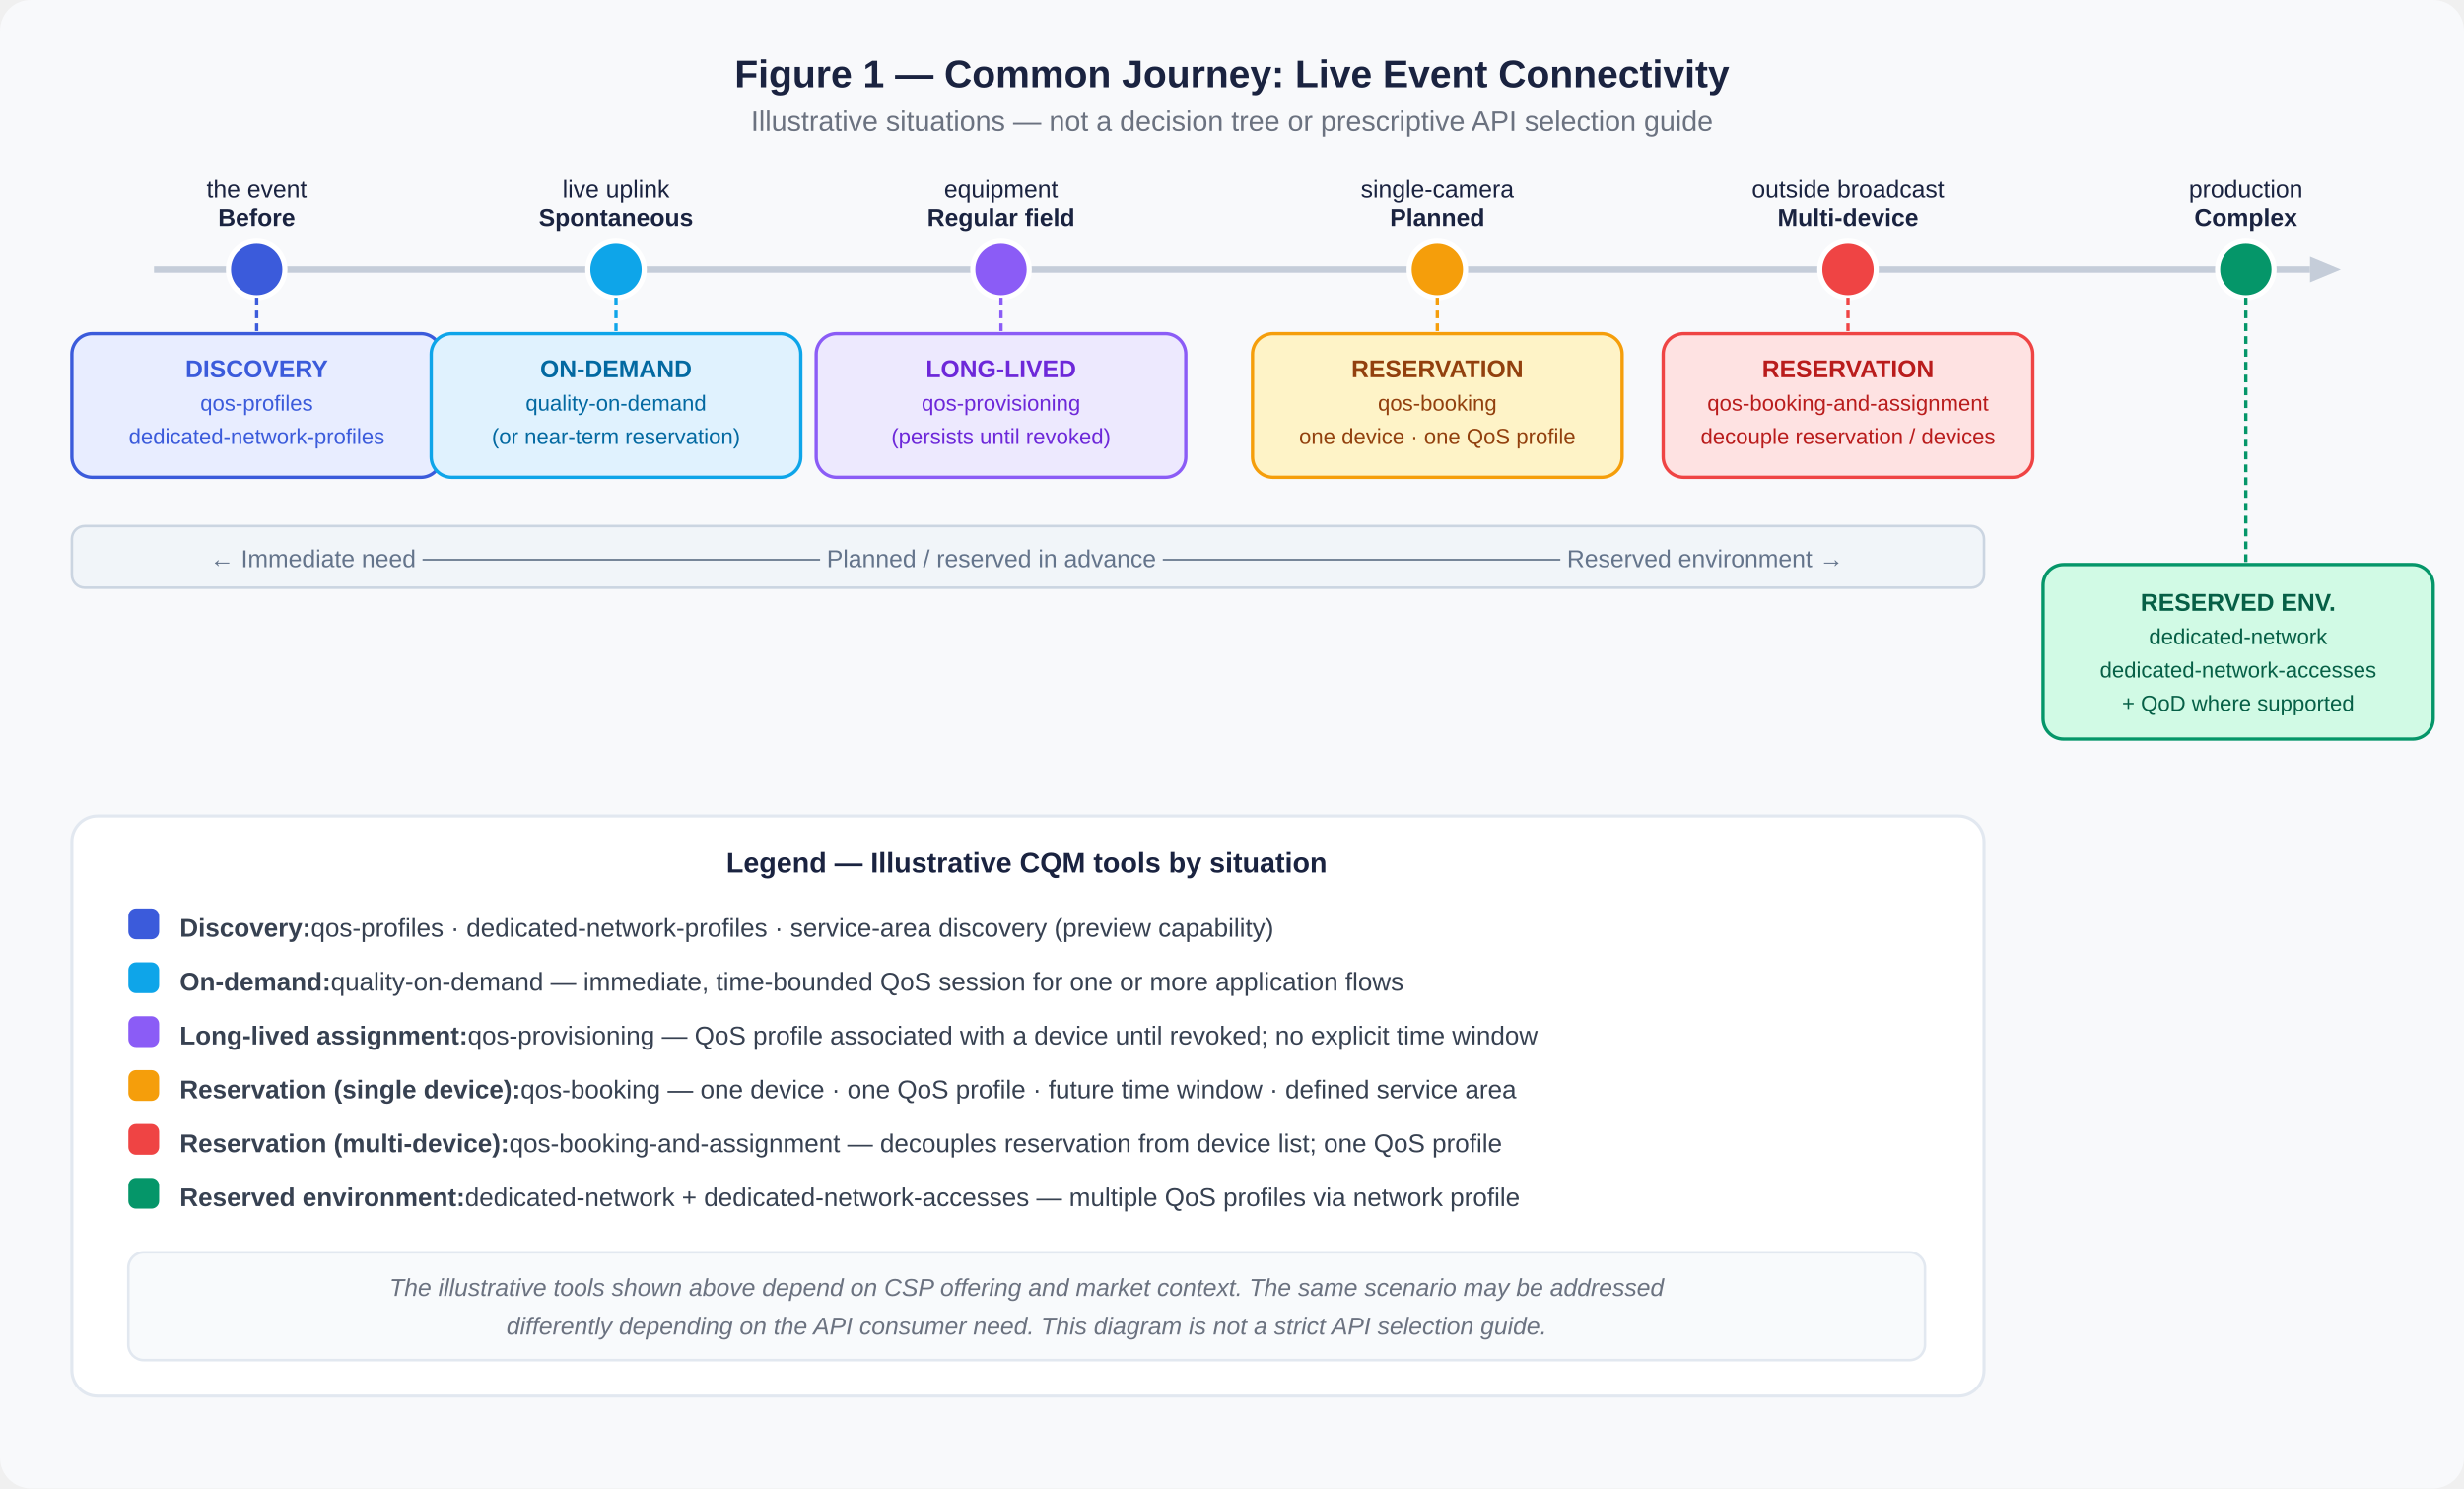
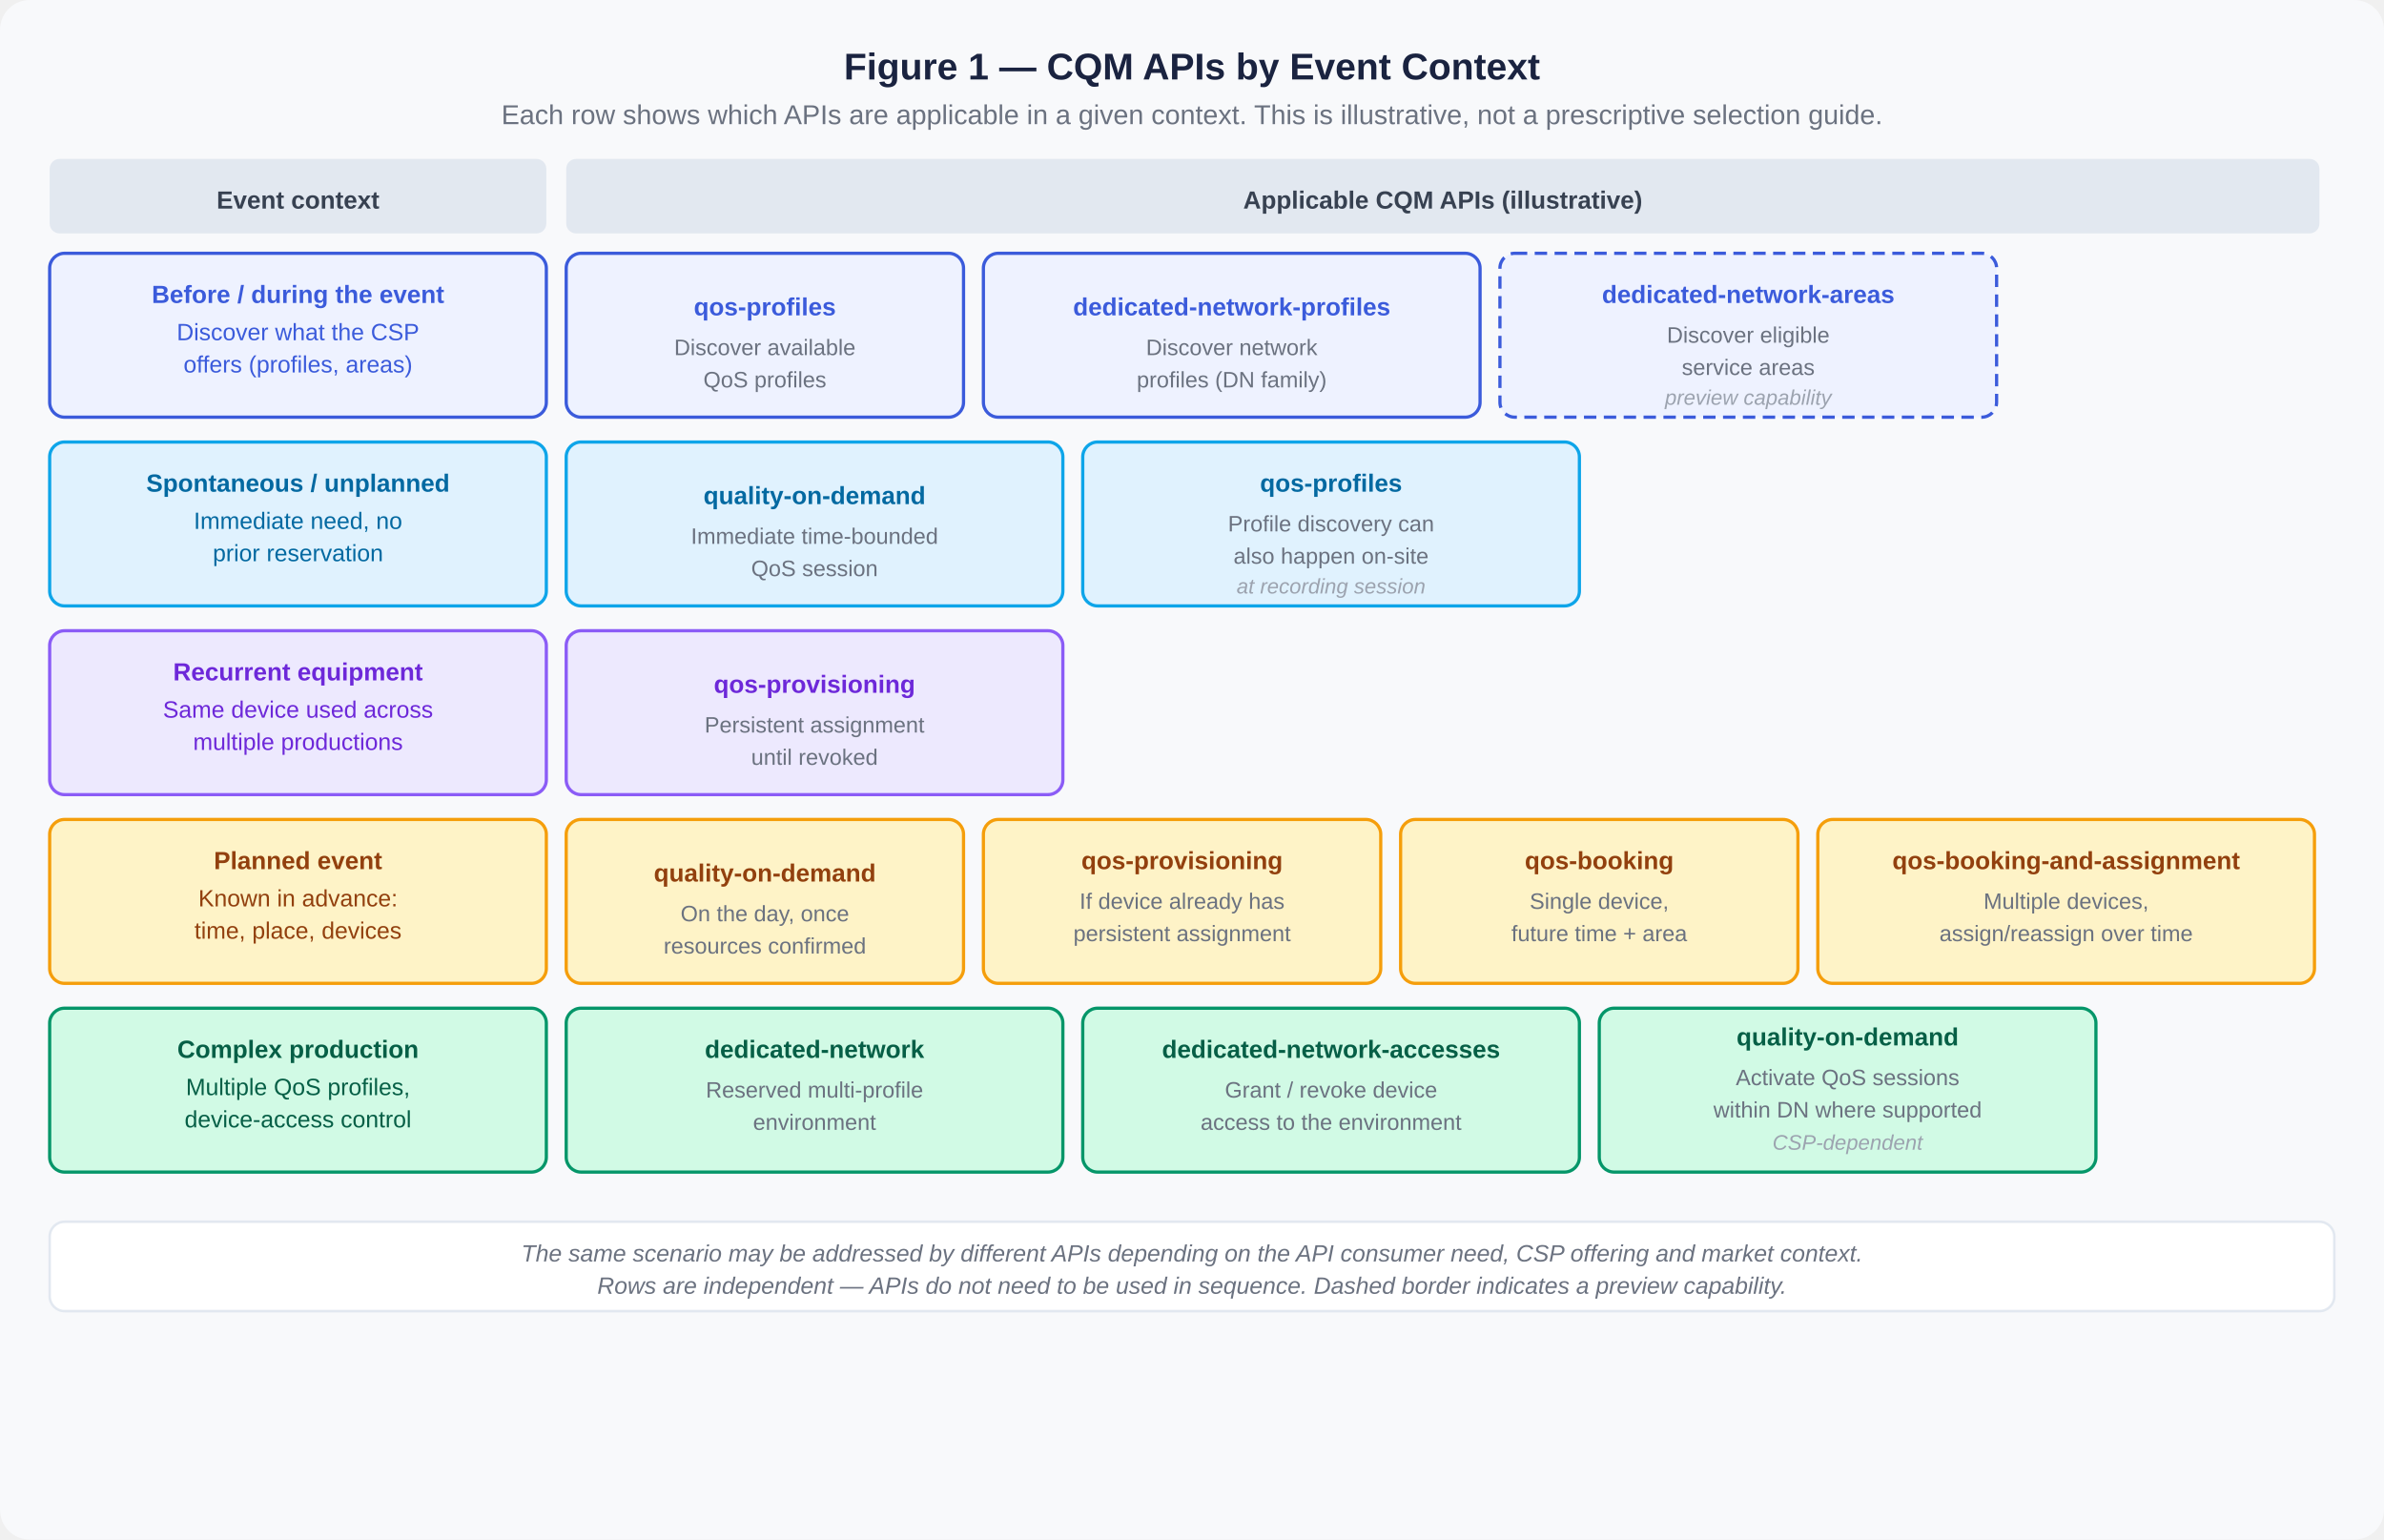
- <svg xmlns="http://www.w3.org/2000/svg" viewBox="0 0 960 580" font-family="Segoe UI, Arial, sans-serif">
-   <rect width="960" height="580" fill="#f8f9fb" rx="12" />
-   <text x="480" y="34" text-anchor="middle" font-size="15" font-weight="700" fill="#1a2340">Figure 1 — Common Journey: Live Event Connectivity</text>
-   <text x="480" y="51" text-anchor="middle" font-size="11" fill="#6b7280">Illustrative situations — not a decision tree or prescriptive API selection guide</text>
-   <line x1="60" y1="105" x2="900" y2="105" stroke="#c5cdd9" stroke-width="2.5" />
-   <polygon points="900,100 912,105 900,110" fill="#c5cdd9" />
-   <circle cx="100" cy="105" r="11" fill="#3b5bdb" stroke="white" stroke-width="2" />
-   <text x="100" y="88" text-anchor="middle" font-size="9.5" font-weight="600" fill="#1a2340">Before</text>
-   <text x="100" y="77" text-anchor="middle" font-size="9.5" fill="#1a2340">the event</text>
-   <line x1="100" y1="116" x2="100" y2="130" stroke="#3b5bdb" stroke-width="1.3" stroke-dasharray="3,2" />
-   <rect x="28" y="130" width="144" height="56" rx="8" fill="#e8edff" stroke="#3b5bdb" stroke-width="1.3" />
-   <text x="100" y="147" text-anchor="middle" font-size="9.5" font-weight="700" fill="#3b5bdb">DISCOVERY</text>
-   <text x="100" y="160" text-anchor="middle" font-size="8.5" fill="#3b5bdb">qos-profiles</text>
-   <text x="100" y="173" text-anchor="middle" font-size="8.5" fill="#3b5bdb">dedicated-network-profiles</text>
-   <circle cx="240" cy="105" r="11" fill="#0ea5e9" stroke="white" stroke-width="2" />
-   <text x="240" y="88" text-anchor="middle" font-size="9.5" font-weight="600" fill="#1a2340">Spontaneous</text>
-   <text x="240" y="77" text-anchor="middle" font-size="9.5" fill="#1a2340">live uplink</text>
-   <line x1="240" y1="116" x2="240" y2="130" stroke="#0ea5e9" stroke-width="1.3" stroke-dasharray="3,2" />
-   <rect x="168" y="130" width="144" height="56" rx="8" fill="#e0f2fe" stroke="#0ea5e9" stroke-width="1.3" />
-   <text x="240" y="147" text-anchor="middle" font-size="9.5" font-weight="700" fill="#0369a1">ON-DEMAND</text>
-   <text x="240" y="160" text-anchor="middle" font-size="8.5" fill="#0369a1">quality-on-demand</text>
-   <text x="240" y="173" text-anchor="middle" font-size="8.5" fill="#0369a1">(or near-term reservation)</text>
-   <circle cx="390" cy="105" r="11" fill="#8b5cf6" stroke="white" stroke-width="2" />
-   <text x="390" y="88" text-anchor="middle" font-size="9.5" font-weight="600" fill="#1a2340">Regular field</text>
-   <text x="390" y="77" text-anchor="middle" font-size="9.5" fill="#1a2340">equipment</text>
-   <line x1="390" y1="116" x2="390" y2="130" stroke="#8b5cf6" stroke-width="1.3" stroke-dasharray="3,2" />
-   <rect x="318" y="130" width="144" height="56" rx="8" fill="#ede9fe" stroke="#8b5cf6" stroke-width="1.3" />
-   <text x="390" y="147" text-anchor="middle" font-size="9.5" font-weight="700" fill="#6d28d9">LONG-LIVED</text>
-   <text x="390" y="160" text-anchor="middle" font-size="8.5" fill="#6d28d9">qos-provisioning</text>
-   <text x="390" y="173" text-anchor="middle" font-size="8.5" fill="#6d28d9">(persists until revoked)</text>
-   <circle cx="560" cy="105" r="11" fill="#f59e0b" stroke="white" stroke-width="2" />
-   <text x="560" y="88" text-anchor="middle" font-size="9.5" font-weight="600" fill="#1a2340">Planned</text>
-   <text x="560" y="77" text-anchor="middle" font-size="9.5" fill="#1a2340">single-camera</text>
-   <line x1="560" y1="116" x2="560" y2="130" stroke="#f59e0b" stroke-width="1.3" stroke-dasharray="3,2" />
-   <rect x="488" y="130" width="144" height="56" rx="8" fill="#fef3c7" stroke="#f59e0b" stroke-width="1.3" />
-   <text x="560" y="147" text-anchor="middle" font-size="9.5" font-weight="700" fill="#92400e">RESERVATION</text>
-   <text x="560" y="160" text-anchor="middle" font-size="8.5" fill="#92400e">qos-booking</text>
-   <text x="560" y="173" text-anchor="middle" font-size="8.5" fill="#92400e">one device · one QoS profile</text>
-   <circle cx="720" cy="105" r="11" fill="#ef4444" stroke="white" stroke-width="2" />
-   <text x="720" y="88" text-anchor="middle" font-size="9.5" font-weight="600" fill="#1a2340">Multi-device</text>
-   <text x="720" y="77" text-anchor="middle" font-size="9.5" fill="#1a2340">outside broadcast</text>
-   <line x1="720" y1="116" x2="720" y2="130" stroke="#ef4444" stroke-width="1.3" stroke-dasharray="3,2" />
-   <rect x="648" y="130" width="144" height="56" rx="8" fill="#fee2e2" stroke="#ef4444" stroke-width="1.3" />
-   <text x="720" y="147" text-anchor="middle" font-size="9.5" font-weight="700" fill="#b91c1c">RESERVATION</text>
-   <text x="720" y="160" text-anchor="middle" font-size="8.5" fill="#b91c1c">qos-booking-and-assignment</text>
-   <text x="720" y="173" text-anchor="middle" font-size="8.5" fill="#b91c1c">decouple reservation / devices</text>
-   <circle cx="875" cy="105" r="11" fill="#059669" stroke="white" stroke-width="2" />
-   <text x="875" y="88" text-anchor="middle" font-size="9.5" font-weight="600" fill="#1a2340">Complex</text>
-   <text x="875" y="77" text-anchor="middle" font-size="9.5" fill="#1a2340">production</text>
-   <line x1="875" y1="116" x2="875" y2="220" stroke="#059669" stroke-width="1.3" stroke-dasharray="3,2" />
-   <rect x="796" y="220" width="152" height="68" rx="8" fill="#d1fae5" stroke="#059669" stroke-width="1.3" />
-   <text x="872" y="238" text-anchor="middle" font-size="9.5" font-weight="700" fill="#065f46">RESERVED ENV.</text>
-   <text x="872" y="251" text-anchor="middle" font-size="8.5" fill="#065f46">dedicated-network</text>
-   <text x="872" y="264" text-anchor="middle" font-size="8.5" fill="#065f46">dedicated-network-accesses</text>
-   <text x="872" y="277" text-anchor="middle" font-size="8.5" fill="#065f46">+ QoD where supported</text>
-   <rect x="28" y="205" width="745" height="24" rx="5" fill="#f1f5f9" stroke="#cbd5e1" stroke-width="1" />
-   <text x="400" y="221" text-anchor="middle" font-size="9.5" fill="#64748b">← Immediate need ─────────────────────── Planned / reserved in advance ─────────────────────── Reserved environment →</text>
-   <rect x="28" y="318" width="745" height="226" rx="10" fill="white" stroke="#e2e8f0" stroke-width="1.2" />
-   <text x="400" y="340" text-anchor="middle" font-size="11" font-weight="700" fill="#1a2340">Legend — Illustrative CQM tools by situation</text>
-   <rect x="50" y="354" width="12" height="12" rx="3" fill="#3b5bdb" />
-   <text x="70" y="365" font-size="10" fill="#374151">
-     <tspan font-weight="600">Discovery: </tspan>qos-profiles · dedicated-network-profiles · service-area discovery (preview capability)</text>
-   <rect x="50" y="375" width="12" height="12" rx="3" fill="#0ea5e9" />
-   <text x="70" y="386" font-size="10" fill="#374151">
-     <tspan font-weight="600">On-demand: </tspan>quality-on-demand — immediate, time-bounded QoS session for one or more application flows</text>
-   <rect x="50" y="396" width="12" height="12" rx="3" fill="#8b5cf6" />
-   <text x="70" y="407" font-size="10" fill="#374151">
-     <tspan font-weight="600">Long-lived assignment: </tspan>qos-provisioning — QoS profile associated with a device until revoked; no explicit time window</text>
-   <rect x="50" y="417" width="12" height="12" rx="3" fill="#f59e0b" />
-   <text x="70" y="428" font-size="10" fill="#374151">
-     <tspan font-weight="600">Reservation (single device): </tspan>qos-booking — one device · one QoS profile · future time window · defined service area</text>
-   <rect x="50" y="438" width="12" height="12" rx="3" fill="#ef4444" />
-   <text x="70" y="449" font-size="10" fill="#374151">
-     <tspan font-weight="600">Reservation (multi-device): </tspan>qos-booking-and-assignment — decouples reservation from device list; one QoS profile</text>
-   <rect x="50" y="459" width="12" height="12" rx="3" fill="#059669" />
-   <text x="70" y="470" font-size="10" fill="#374151">
-     <tspan font-weight="600">Reserved environment: </tspan>dedicated-network + dedicated-network-accesses — multiple QoS profiles via network profile</text>
-   <rect x="50" y="488" width="700" height="42" rx="6" fill="#f8fafc" stroke="#e2e8f0" stroke-width="1" />
-   <text x="400" y="505" text-anchor="middle" font-size="9.5" fill="#6b7280" font-style="italic">The illustrative tools shown above depend on CSP offering and market context. The same scenario may be addressed</text>
-   <text x="400" y="520" text-anchor="middle" font-size="9.5" fill="#6b7280" font-style="italic">differently depending on the API consumer need. This diagram is not a strict API selection guide.</text>
+ <svg xmlns="http://www.w3.org/2000/svg" viewBox="0 0 960 620" font-family="Segoe UI, Arial, sans-serif">
+   <rect width="960" height="620" fill="#f8f9fb" rx="12" />
+   <text x="480" y="32" text-anchor="middle" font-size="15" font-weight="700" fill="#1a2340">Figure 1 — CQM APIs by Event Context</text>
+   <text x="480" y="50" text-anchor="middle" font-size="11" fill="#6b7280">Each row shows which APIs are applicable in a given context. This is illustrative, not a prescriptive selection guide.</text>
+   <rect x="20" y="64" width="200" height="30" rx="4" fill="#e2e8f0" />
+   <text x="120" y="84" text-anchor="middle" font-size="10" font-weight="700" fill="#374151">Event context</text>
+   <rect x="228" y="64" width="706" height="30" rx="4" fill="#e2e8f0" />
+   <text x="581" y="84" text-anchor="middle" font-size="10" font-weight="700" fill="#374151">Applicable CQM APIs (illustrative)</text>
+   <rect x="20" y="102" width="200" height="66" rx="6" fill="#eef2ff" stroke="#3b5bdb" stroke-width="1.3" />
+   <text x="120" y="122" text-anchor="middle" font-size="10" font-weight="700" fill="#3b5bdb">Before / during the event</text>
+   <text x="120" y="137" text-anchor="middle" font-size="9.5" fill="#3b5bdb">Discover what the CSP</text>
+   <text x="120" y="150" text-anchor="middle" font-size="9.5" fill="#3b5bdb">offers (profiles, areas)</text>
+   <rect x="228" y="102" width="160" height="66" rx="6" fill="#eef2ff" stroke="#3b5bdb" stroke-width="1.3" />
+   <text x="308" y="127" text-anchor="middle" font-size="10" font-weight="600" fill="#3b5bdb">qos-profiles</text>
+   <text x="308" y="143" text-anchor="middle" font-size="9" fill="#6b7280">Discover available</text>
+   <text x="308" y="156" text-anchor="middle" font-size="9" fill="#6b7280">QoS profiles</text>
+   <rect x="396" y="102" width="200" height="66" rx="6" fill="#eef2ff" stroke="#3b5bdb" stroke-width="1.3" />
+   <text x="496" y="127" text-anchor="middle" font-size="10" font-weight="600" fill="#3b5bdb">dedicated-network-profiles</text>
+   <text x="496" y="143" text-anchor="middle" font-size="9" fill="#6b7280">Discover network</text>
+   <text x="496" y="156" text-anchor="middle" font-size="9" fill="#6b7280">profiles (DN family)</text>
+   <rect x="604" y="102" width="200" height="66" rx="6" fill="#eef2ff" stroke="#3b5bdb" stroke-width="1.3" stroke-dasharray="5,3" />
+   <text x="704" y="122" text-anchor="middle" font-size="10" font-weight="600" fill="#3b5bdb">dedicated-network-areas</text>
+   <text x="704" y="138" text-anchor="middle" font-size="9" fill="#6b7280">Discover eligible</text>
+   <text x="704" y="151" text-anchor="middle" font-size="9" fill="#6b7280">service areas</text>
+   <text x="704" y="163" text-anchor="middle" font-size="8.5" fill="#9ca3af" font-style="italic">preview capability</text>
+   <rect x="20" y="178" width="200" height="66" rx="6" fill="#e0f2fe" stroke="#0ea5e9" stroke-width="1.3" />
+   <text x="120" y="198" text-anchor="middle" font-size="10" font-weight="700" fill="#0369a1">Spontaneous / unplanned</text>
+   <text x="120" y="213" text-anchor="middle" font-size="9.5" fill="#0369a1">Immediate need, no</text>
+   <text x="120" y="226" text-anchor="middle" font-size="9.5" fill="#0369a1">prior reservation</text>
+   <rect x="228" y="178" width="200" height="66" rx="6" fill="#e0f2fe" stroke="#0ea5e9" stroke-width="1.3" />
+   <text x="328" y="203" text-anchor="middle" font-size="10" font-weight="600" fill="#0369a1">quality-on-demand</text>
+   <text x="328" y="219" text-anchor="middle" font-size="9" fill="#6b7280">Immediate time-bounded</text>
+   <text x="328" y="232" text-anchor="middle" font-size="9" fill="#6b7280">QoS session</text>
+   <rect x="436" y="178" width="200" height="66" rx="6" fill="#e0f2fe" stroke="#0ea5e9" stroke-width="1.3" />
+   <text x="536" y="198" text-anchor="middle" font-size="10" font-weight="600" fill="#0369a1">qos-profiles</text>
+   <text x="536" y="214" text-anchor="middle" font-size="9" fill="#6b7280">Profile discovery can</text>
+   <text x="536" y="227" text-anchor="middle" font-size="9" fill="#6b7280">also happen on-site</text>
+   <text x="536" y="239" text-anchor="middle" font-size="8.5" fill="#9ca3af" font-style="italic">at recording session</text>
+   <rect x="20" y="254" width="200" height="66" rx="6" fill="#ede9fe" stroke="#8b5cf6" stroke-width="1.3" />
+   <text x="120" y="274" text-anchor="middle" font-size="10" font-weight="700" fill="#6d28d9">Recurrent equipment</text>
+   <text x="120" y="289" text-anchor="middle" font-size="9.5" fill="#6d28d9">Same device used across</text>
+   <text x="120" y="302" text-anchor="middle" font-size="9.5" fill="#6d28d9">multiple productions</text>
+   <rect x="228" y="254" width="200" height="66" rx="6" fill="#ede9fe" stroke="#8b5cf6" stroke-width="1.3" />
+   <text x="328" y="279" text-anchor="middle" font-size="10" font-weight="600" fill="#6d28d9">qos-provisioning</text>
+   <text x="328" y="295" text-anchor="middle" font-size="9" fill="#6b7280">Persistent assignment</text>
+   <text x="328" y="308" text-anchor="middle" font-size="9" fill="#6b7280">until revoked</text>
+   <rect x="20" y="330" width="200" height="66" rx="6" fill="#fef3c7" stroke="#f59e0b" stroke-width="1.3" />
+   <text x="120" y="350" text-anchor="middle" font-size="10" font-weight="700" fill="#92400e">Planned event</text>
+   <text x="120" y="365" text-anchor="middle" font-size="9.5" fill="#92400e">Known in advance:</text>
+   <text x="120" y="378" text-anchor="middle" font-size="9.5" fill="#92400e">time, place, devices</text>
+   <rect x="228" y="330" width="160" height="66" rx="6" fill="#fef3c7" stroke="#f59e0b" stroke-width="1.3" />
+   <text x="308" y="355" text-anchor="middle" font-size="10" font-weight="600" fill="#92400e">quality-on-demand</text>
+   <text x="308" y="371" text-anchor="middle" font-size="9" fill="#6b7280">On the day, once</text>
+   <text x="308" y="384" text-anchor="middle" font-size="9" fill="#6b7280">resources confirmed</text>
+   <rect x="396" y="330" width="160" height="66" rx="6" fill="#fef3c7" stroke="#f59e0b" stroke-width="1.3" />
+   <text x="476" y="350" text-anchor="middle" font-size="10" font-weight="600" fill="#92400e">qos-provisioning</text>
+   <text x="476" y="366" text-anchor="middle" font-size="9" fill="#6b7280">If device already has</text>
+   <text x="476" y="379" text-anchor="middle" font-size="9" fill="#6b7280">persistent assignment</text>
+   <rect x="564" y="330" width="160" height="66" rx="6" fill="#fef3c7" stroke="#f59e0b" stroke-width="1.3" />
+   <text x="644" y="350" text-anchor="middle" font-size="10" font-weight="600" fill="#92400e">qos-booking</text>
+   <text x="644" y="366" text-anchor="middle" font-size="9" fill="#6b7280">Single device,</text>
+   <text x="644" y="379" text-anchor="middle" font-size="9" fill="#6b7280">future time + area</text>
+   <rect x="732" y="330" width="200" height="66" rx="6" fill="#fef3c7" stroke="#f59e0b" stroke-width="1.3" />
+   <text x="832" y="350" text-anchor="middle" font-size="10" font-weight="600" fill="#92400e">qos-booking-and-assignment</text>
+   <text x="832" y="366" text-anchor="middle" font-size="9" fill="#6b7280">Multiple devices,</text>
+   <text x="832" y="379" text-anchor="middle" font-size="9" fill="#6b7280">assign/reassign over time</text>
+   <rect x="20" y="406" width="200" height="66" rx="6" fill="#d1fae5" stroke="#059669" stroke-width="1.3" />
+   <text x="120" y="426" text-anchor="middle" font-size="10" font-weight="700" fill="#065f46">Complex production</text>
+   <text x="120" y="441" text-anchor="middle" font-size="9.5" fill="#065f46">Multiple QoS profiles,</text>
+   <text x="120" y="454" text-anchor="middle" font-size="9.5" fill="#065f46">device-access control</text>
+   <rect x="228" y="406" width="200" height="66" rx="6" fill="#d1fae5" stroke="#059669" stroke-width="1.3" />
+   <text x="328" y="426" text-anchor="middle" font-size="10" font-weight="600" fill="#065f46">dedicated-network</text>
+   <text x="328" y="442" text-anchor="middle" font-size="9" fill="#6b7280">Reserved multi-profile</text>
+   <text x="328" y="455" text-anchor="middle" font-size="9" fill="#6b7280">environment</text>
+   <rect x="436" y="406" width="200" height="66" rx="6" fill="#d1fae5" stroke="#059669" stroke-width="1.3" />
+   <text x="536" y="426" text-anchor="middle" font-size="10" font-weight="600" fill="#065f46">dedicated-network-accesses</text>
+   <text x="536" y="442" text-anchor="middle" font-size="9" fill="#6b7280">Grant / revoke device</text>
+   <text x="536" y="455" text-anchor="middle" font-size="9" fill="#6b7280">access to the environment</text>
+   <rect x="644" y="406" width="200" height="66" rx="6" fill="#d1fae5" stroke="#059669" stroke-width="1.3" />
+   <text x="744" y="421" text-anchor="middle" font-size="10" font-weight="600" fill="#065f46">quality-on-demand</text>
+   <text x="744" y="437" text-anchor="middle" font-size="9" fill="#6b7280">Activate QoS sessions</text>
+   <text x="744" y="450" text-anchor="middle" font-size="9" fill="#6b7280">within DN where supported</text>
+   <text x="744" y="463" text-anchor="middle" font-size="8.5" fill="#9ca3af" font-style="italic">CSP-dependent</text>
+   <rect x="20" y="492" width="920" height="36" rx="6" fill="white" stroke="#e2e8f0" stroke-width="1" />
+   <text x="480" y="508" text-anchor="middle" font-size="9.5" fill="#6b7280" font-style="italic">The same scenario may be addressed by different APIs depending on the API consumer need, CSP offering and market context.</text>
+   <text x="480" y="521" text-anchor="middle" font-size="9.5" fill="#6b7280" font-style="italic">Rows are independent — APIs do not need to be used in sequence. Dashed border indicates a preview capability.</text>
</svg>
